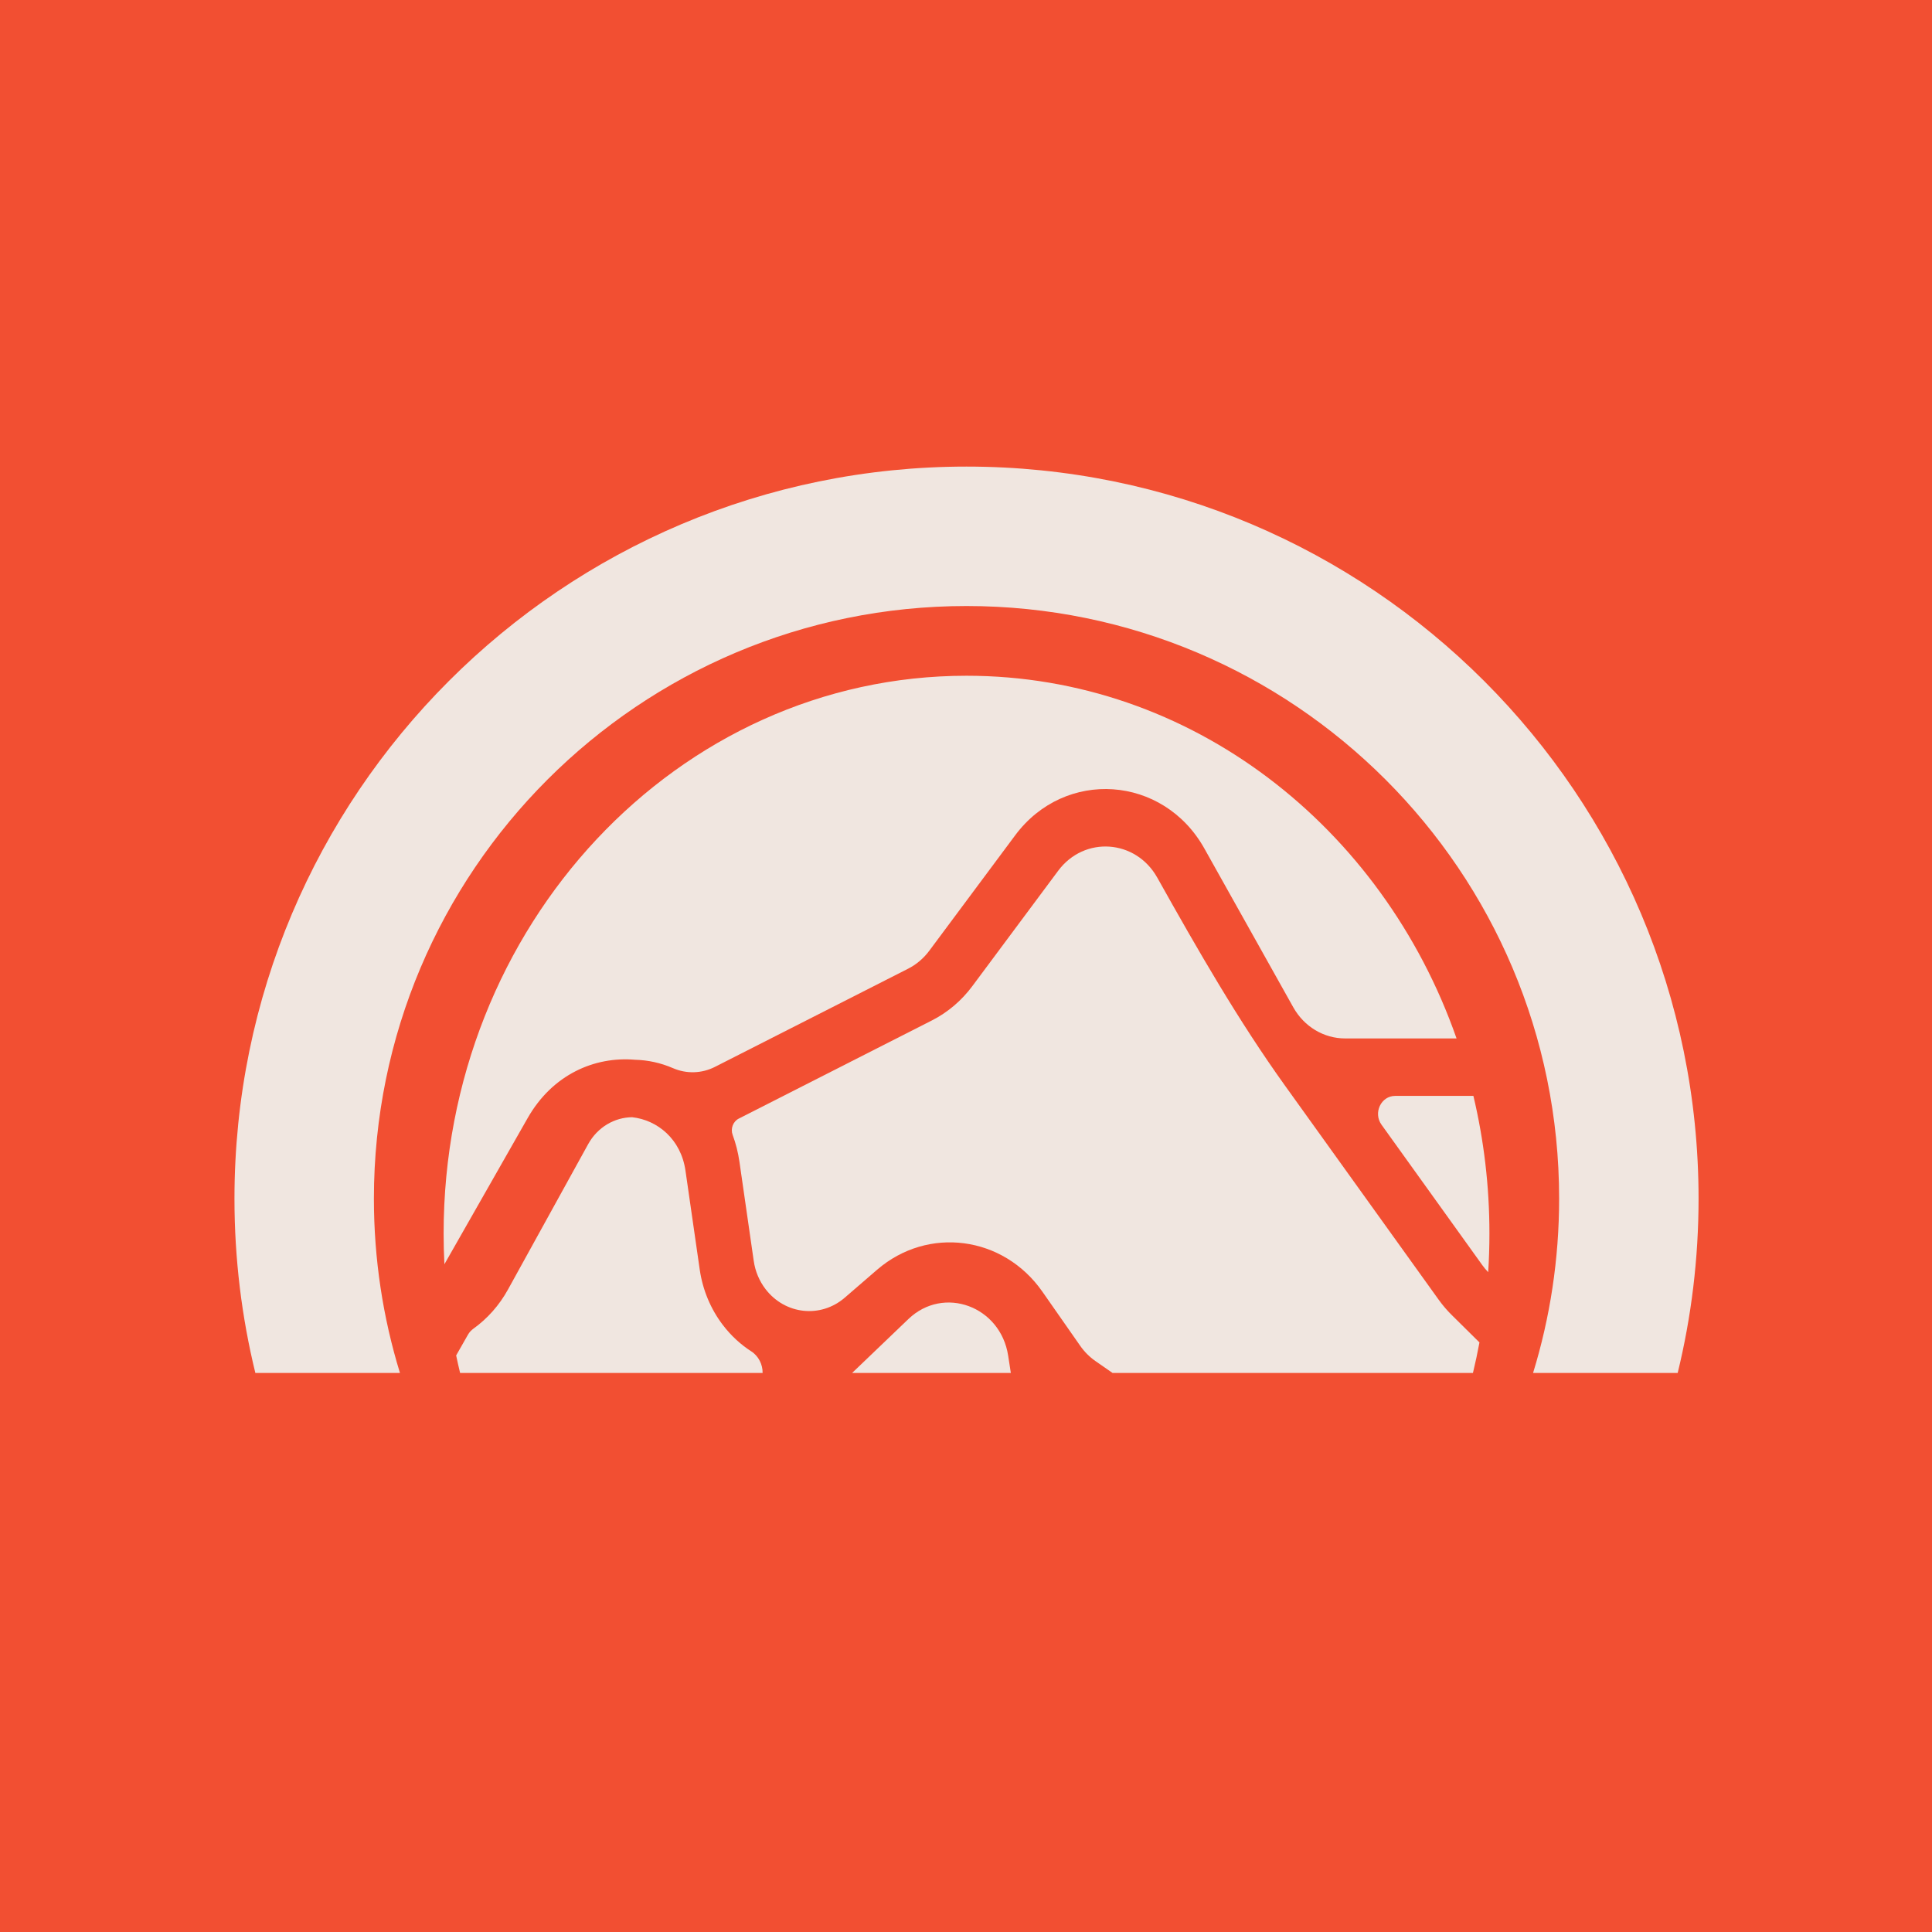
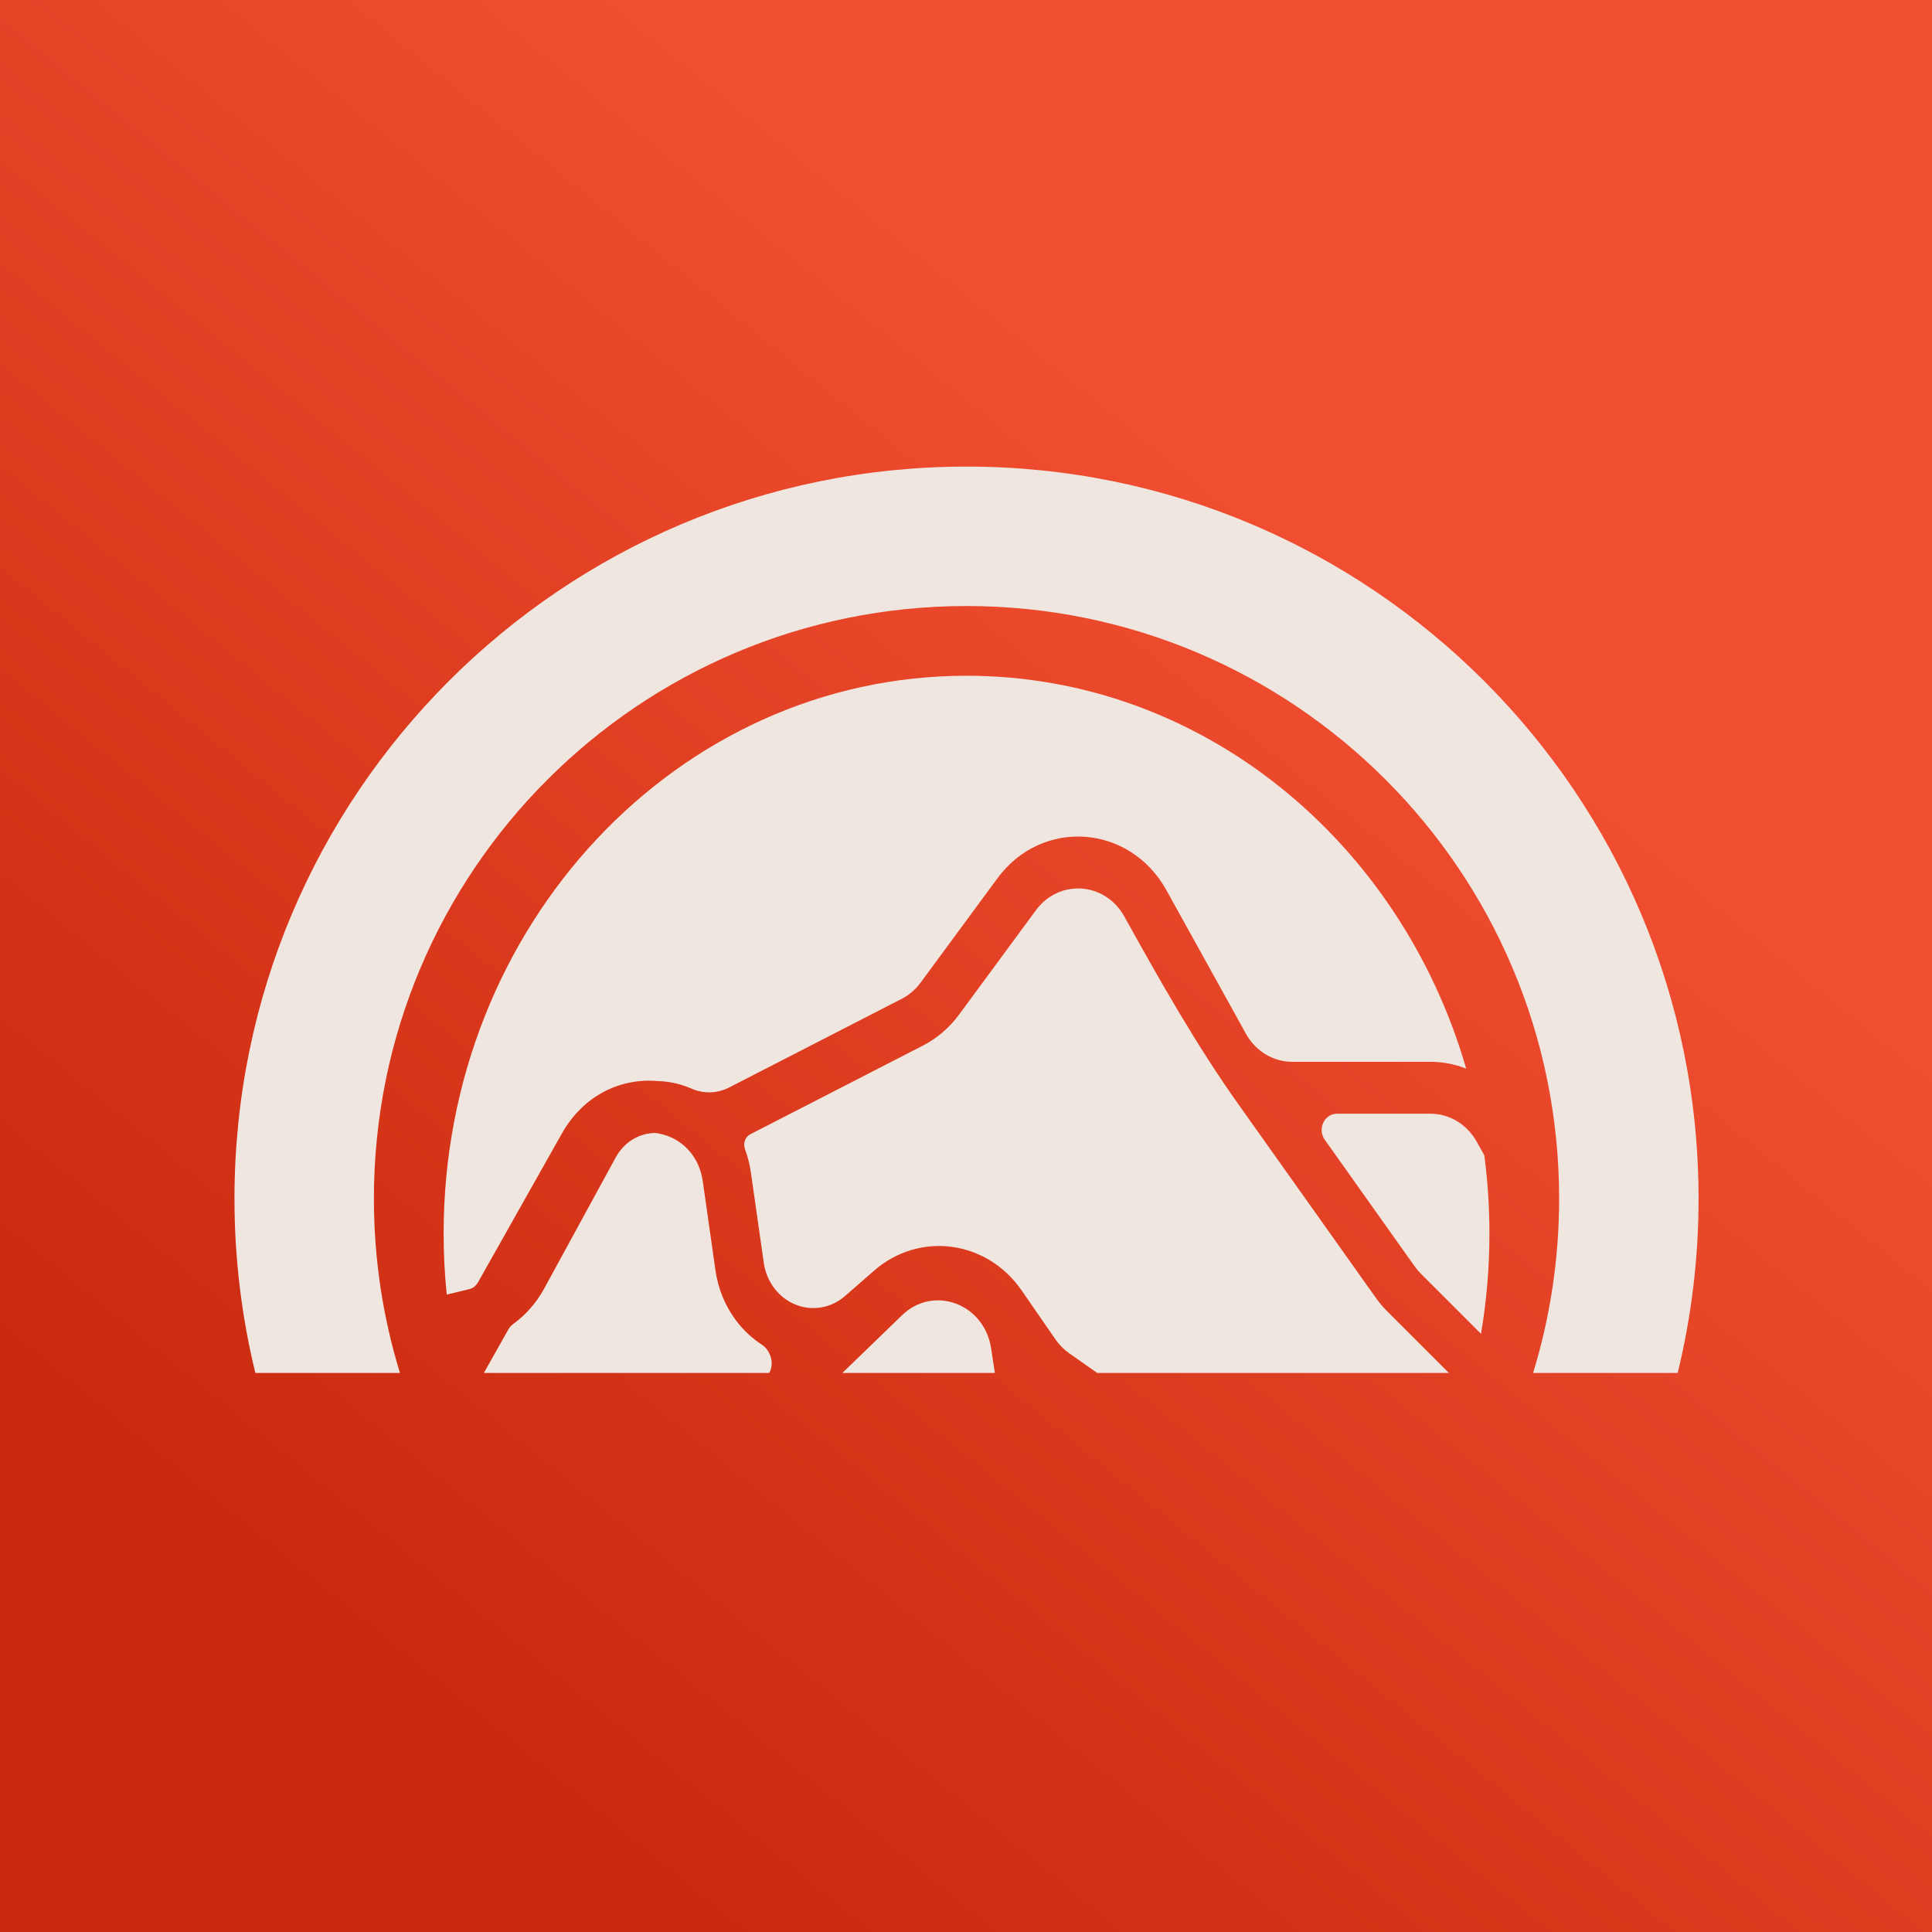
<svg xmlns="http://www.w3.org/2000/svg" width="824" height="824" viewBox="0 0 824 824" fill="none">
  <rect width="824" height="824" fill="url(#paint0_linear_1_210)" />
-   <rect width="824" height="824" fill="#F24F32" />
-   <path d="M621.223 442.894C589.599 352.544 507.955 288.206 412.224 288.206C289.054 288.206 189.206 394.709 189.206 526.088C189.206 530.487 189.318 534.859 189.539 539.2L225.042 476.866C235.653 458.236 253.622 450.507 270.802 451.99C276.247 452.114 281.747 453.278 287.045 455.575C292.813 458.076 299.32 457.874 304.937 455.019L387.304 413.158C390.832 411.365 393.922 408.745 396.336 405.5L432.967 356.272C454.225 327.704 496.155 330.616 513.658 361.877L551.584 429.615C556.19 437.843 564.591 442.894 573.668 442.894H621.223Z" fill="#F0E6E0" />
-   <path d="M628.404 467.403H595.038C589.019 467.403 585.592 474.642 589.219 479.696L632.201 539.575C632.967 540.642 633.807 541.647 634.714 542.583C635.064 537.133 635.242 531.632 635.242 526.088C635.242 505.835 632.869 486.174 628.404 467.403Z" fill="#F0E6E0" />
-   <path d="M630.99 572.549L619.139 560.828C617.124 558.836 615.273 556.666 613.606 554.344L548.148 463.152C528.212 435.379 510.962 405.359 493.581 374.315C484.413 357.94 462.449 356.415 451.314 371.379L414.684 420.607C410.074 426.802 404.175 431.804 397.44 435.226L315.074 477.088C312.653 478.318 311.494 481.385 312.472 484.019C313.804 487.609 314.797 491.475 315.392 495.606L321.47 537.787C322.104 542.188 323.838 546.334 326.493 549.8C334.832 560.687 350.01 562.331 360.284 553.461L374.078 541.551C395.761 522.83 427.937 527.079 444.549 550.857L460.706 573.984C462.498 576.549 464.708 578.761 467.233 580.515L474.491 585.558H628.216C629.251 581.267 630.177 576.93 630.99 572.549Z" fill="#F0E6E0" />
-   <path d="M431.12 585.558H363.438L387.429 562.578C402.477 548.165 426.724 557.062 429.984 578.194L431.12 585.558Z" fill="#F0E6E0" />
-   <path d="M325.25 585.558H196.232C195.635 583.084 195.074 580.594 194.55 578.089L199.595 569.232C200.181 568.204 200.993 567.343 201.934 566.666C207.894 562.38 212.942 556.714 216.642 550.005L250.849 487.984C254.84 480.748 262.072 476.569 269.612 476.493C280.378 477.688 290.411 485.792 292.355 499.279L298.433 541.46C299.686 550.15 303.108 558.335 308.35 565.178C311.859 569.759 315.981 573.511 320.492 576.41C323.535 578.366 325.336 582.061 325.25 585.558Z" fill="#F0E6E0" />
+   <path d="M625.339 455.774C597.227 358.721 512.446 288.206 412.224 288.206C289.054 288.206 189.206 394.709 189.206 526.088C189.206 534.891 189.654 543.582 190.528 552.137L199.293 550.033C199.76 549.921 200.223 549.794 200.68 549.652C202.048 549.226 203.153 548.185 203.886 546.885L239.577 483.548C249.059 466.72 265.116 459.739 280.469 461.079C285.335 461.191 290.25 462.243 294.984 464.318C300.138 466.576 305.953 466.394 310.973 463.815L384.577 426.005C387.729 424.385 390.49 422.019 392.648 419.088L425.382 374.624C444.378 348.821 481.848 351.451 497.488 379.686L531.38 440.87C535.496 448.301 543.003 452.863 551.115 452.863H610.108C615.389 452.863 620.536 453.876 625.339 455.774Z" fill="#F0E6E0" />
+   <path d="M633.066 492.727L629.766 486.857C625.631 479.503 618.166 475.001 610.108 475.001H570.212C564.833 475.001 561.77 481.539 565.012 486.104L603.421 540.188C604.201 541.287 605.067 542.313 606.011 543.256L631.643 568.879C634.007 554.998 635.242 540.696 635.242 526.088C635.242 514.765 634.5 503.627 633.066 492.727Z" fill="#F0E6E0" />
+   <path d="M617.932 585.558L591.749 559.385C589.948 557.585 588.294 555.625 586.804 553.528L528.31 471.161C510.495 446.075 495.08 418.961 479.548 390.921C471.355 376.131 451.728 374.753 441.778 388.269L409.044 432.733C404.924 438.329 399.653 442.846 393.635 445.938L320.03 483.748C317.867 484.86 316.832 487.629 317.705 490.009C318.896 493.251 319.783 496.743 320.315 500.474L325.747 538.573C326.313 542.549 327.862 546.293 330.235 549.424C337.687 559.257 351.251 560.742 360.431 552.73L372.758 541.973C392.134 525.064 420.888 528.901 435.732 550.378L450.17 571.267C451.771 573.584 453.746 575.582 456.003 577.166L467.952 585.558H617.932Z" fill="#F0E6E0" />
+   <path d="M424.317 585.558H359.286L384.689 560.965C398.136 547.947 419.803 555.983 422.716 575.07L424.317 585.558Z" fill="#F0E6E0" />
+   <path d="M328.044 585.558H206.365L216.837 566.975C217.36 566.047 218.086 565.269 218.927 564.658C224.253 560.786 228.764 555.668 232.07 549.609L262.638 493.59C266.205 487.054 272.667 483.279 279.406 483.211C289.026 484.29 297.992 491.61 299.729 503.792L305.161 541.891C306.28 549.74 309.338 557.132 314.022 563.314C317.158 567.451 320.841 570.84 324.873 573.459C328.762 575.985 330.38 581.726 328.044 585.558Z" fill="#F0E6E0" />
  <path d="M653.861 585.558C661.082 562.055 664.97 537.091 664.97 511.22C664.97 371.63 551.81 258.47 412.22 258.47C272.63 258.47 159.47 371.63 159.47 511.22C159.47 537.091 163.358 562.055 170.58 585.558H108.904C103.085 561.733 100 536.837 100 511.22C100 338.786 239.786 199 412.22 199C584.654 199 724.44 338.786 724.44 511.22C724.44 536.837 721.355 561.733 715.536 585.558H653.861Z" fill="#F0E6E0" />
  <defs>
-     <linearGradient id="paint0_linear_1_210" x1="412" y1="0" x2="412" y2="824" gradientUnits="userSpaceOnUse">
-       <stop stop-color="#F35E44" />
+     <linearGradient id="paint0_linear_1_210" x1="631.5" y1="272" x2="231" y2="763.5" gradientUnits="userSpaceOnUse">
+       <stop stop-color="#F24F32" />
      <stop offset="1" stop-color="#C9290D" />
    </linearGradient>
  </defs>
</svg>
